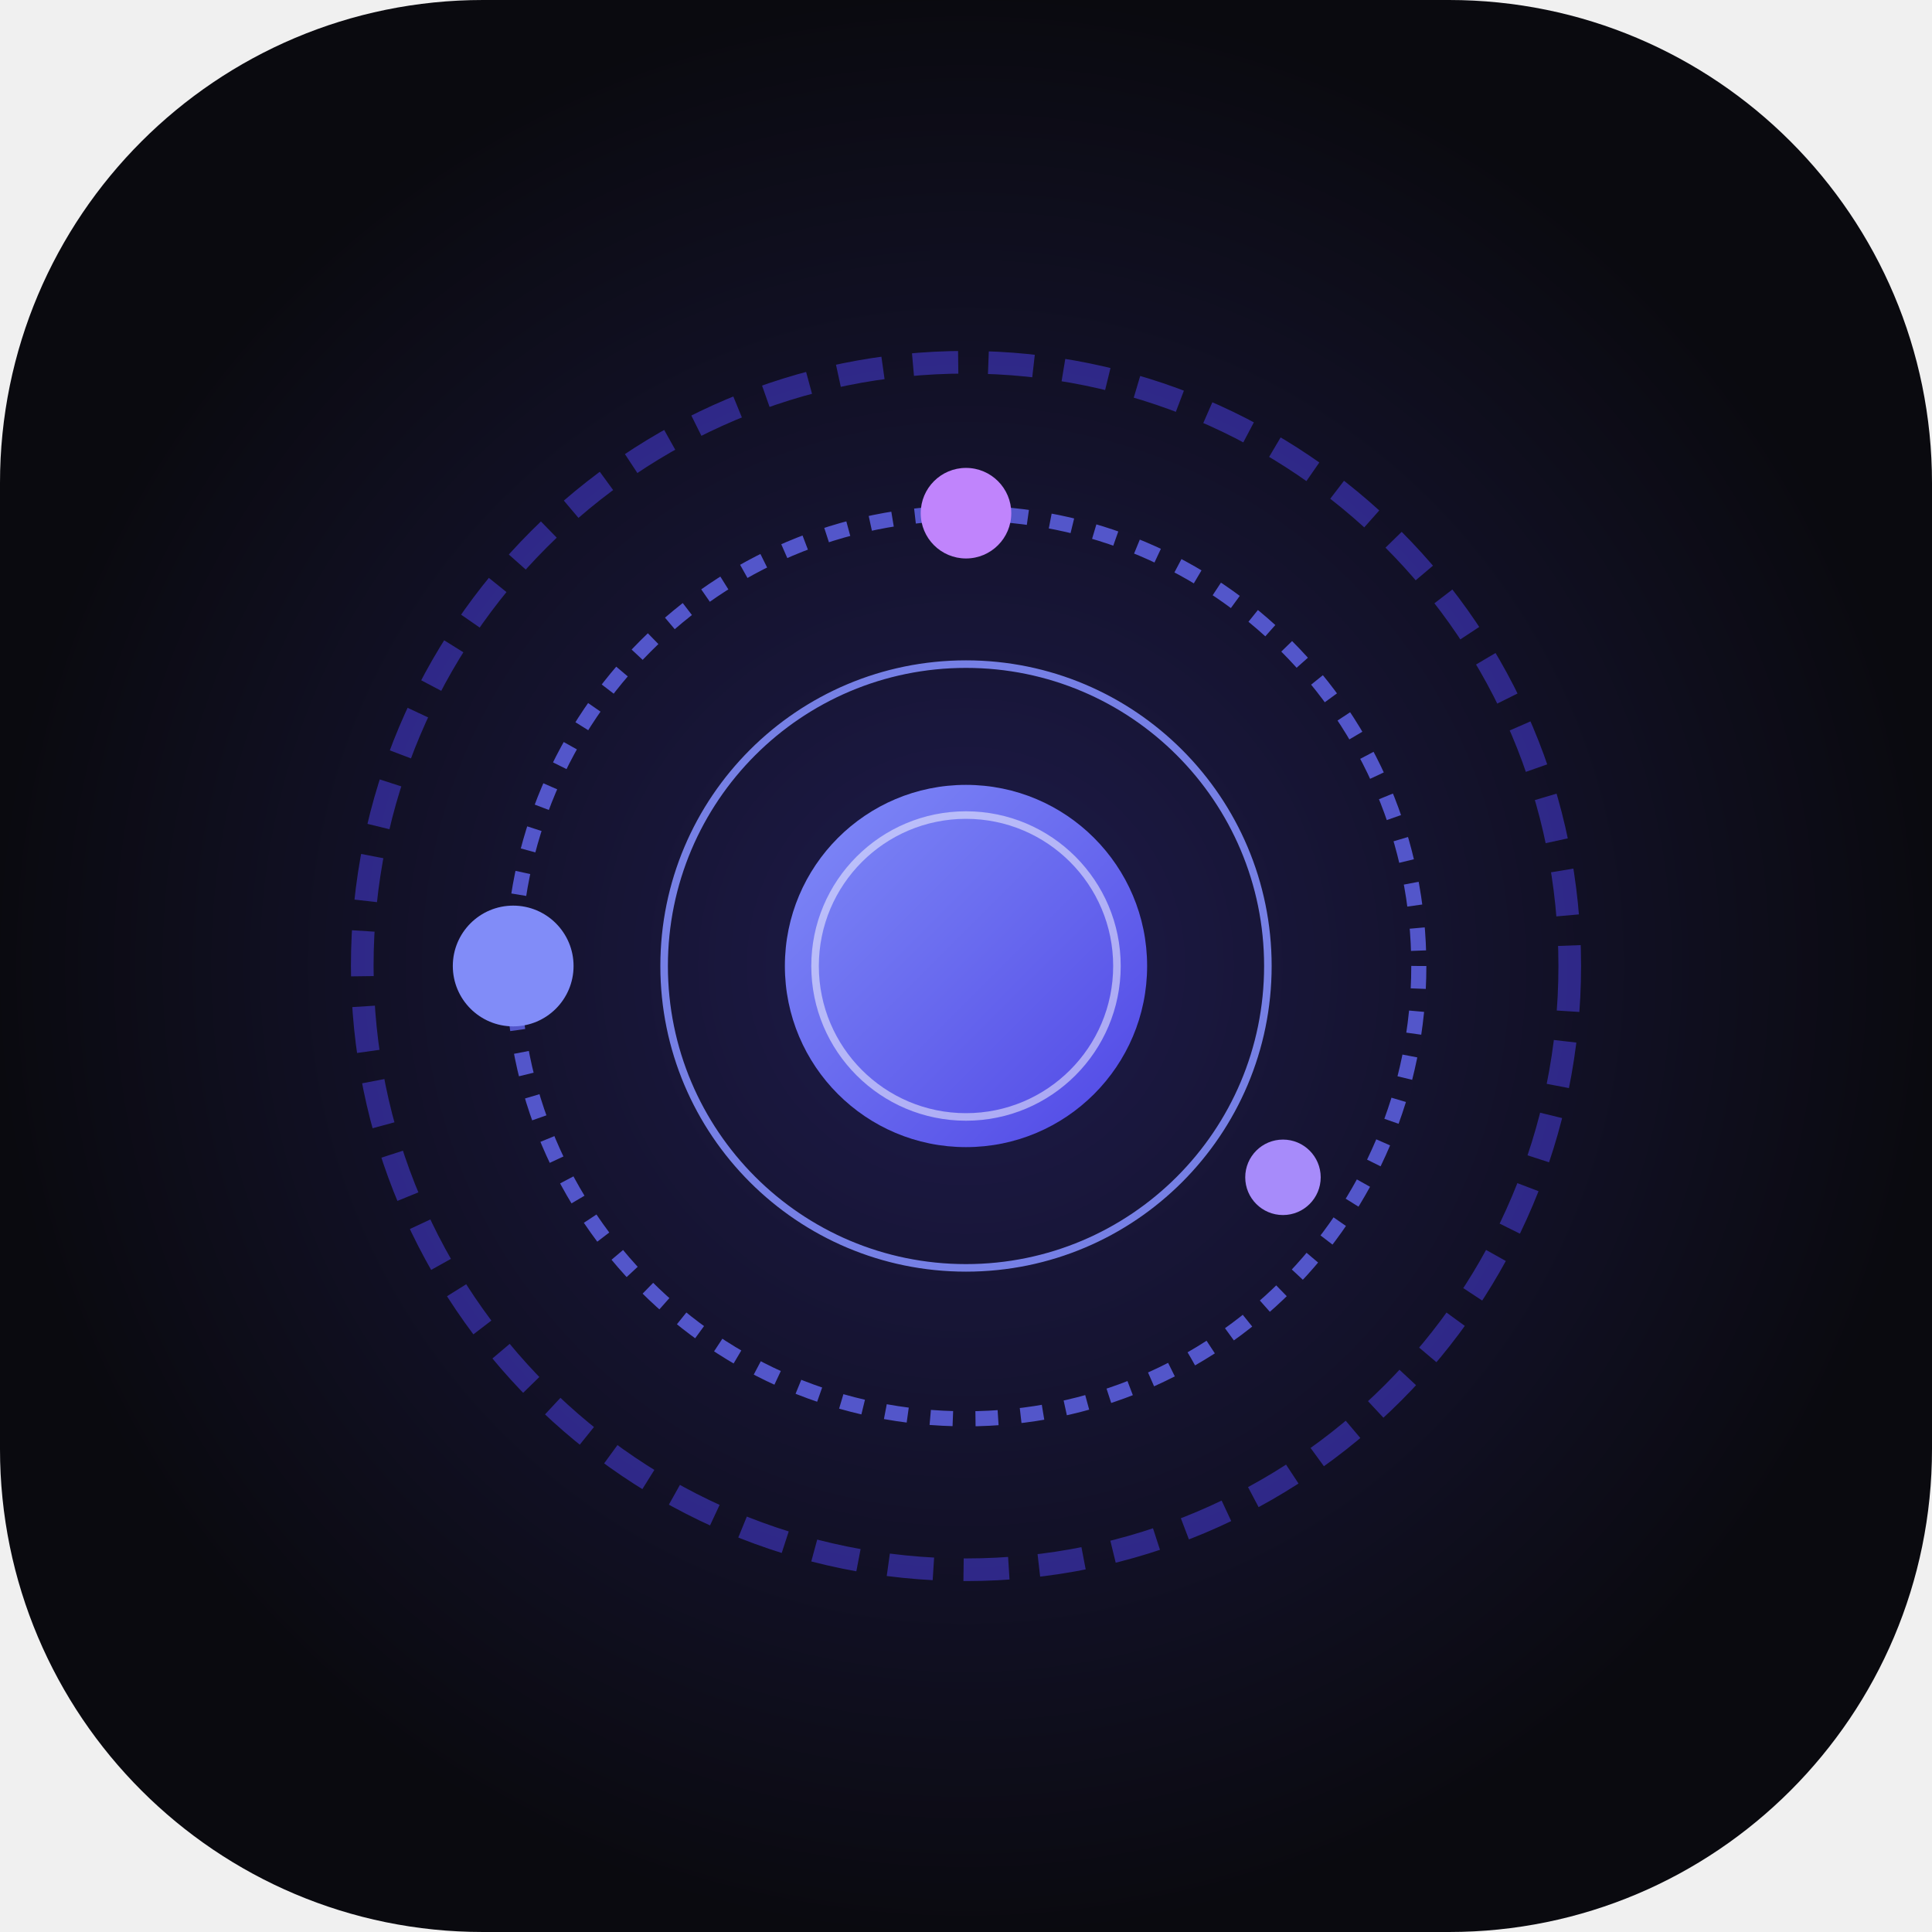
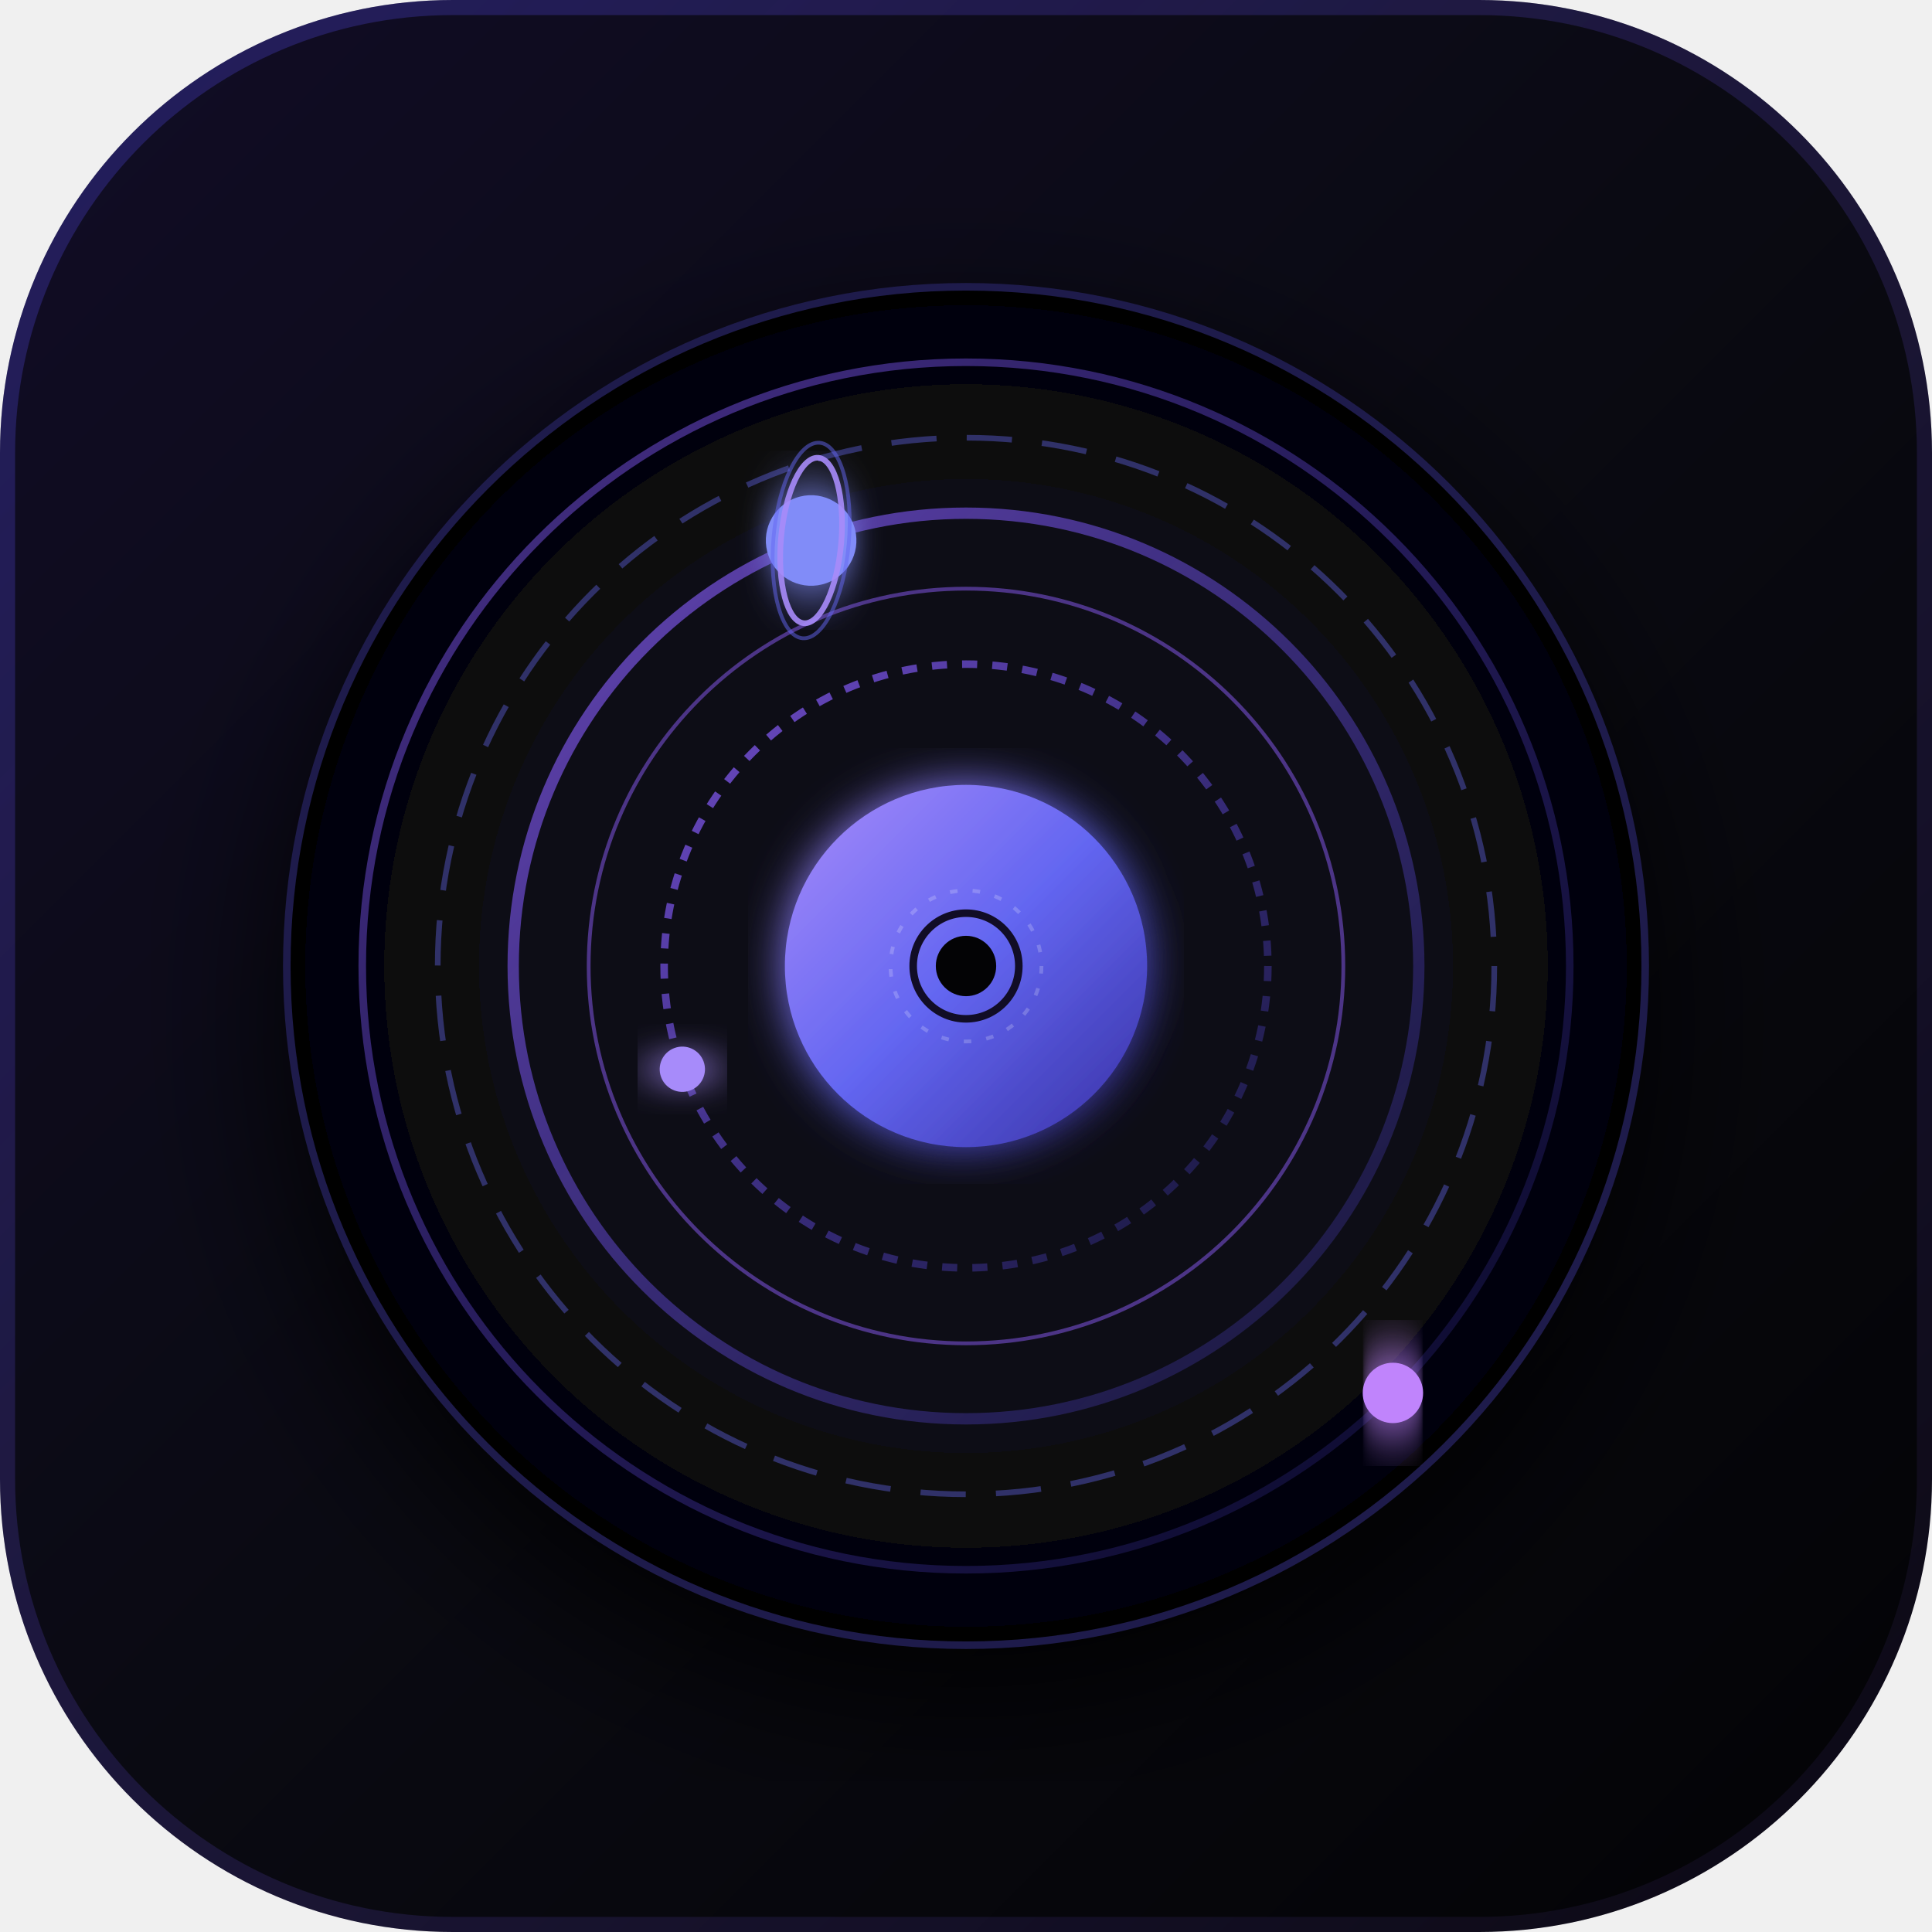
- <svg xmlns="http://www.w3.org/2000/svg" viewBox="0 0 512 512" width="100%" height="100%">
+ <svg xmlns="http://www.w3.org/2000/svg" viewBox="0 0 512 512">
  <defs>
-     <linearGradient id="orbit-grad" x1="0%" y1="0%" x2="100%" y2="100%">
-       <stop offset="0%" stop-color="#818cf8" />
-       <stop offset="100%" stop-color="#4f46e5" />
+     <linearGradient id="bg" x1="0%" y1="0%" x2="100%" y2="100%">
+       <stop offset="0%" stop-color="#110d26" />
+       <stop offset="50%" stop-color="#0a0a12" />
+       <stop offset="100%" stop-color="#030305" />
    </linearGradient>
-     <radialGradient id="bg-grad" cx="50%" cy="50%" r="50%">
-       <stop offset="0%" stop-color="#1e1b4b" />
-       <stop offset="100%" stop-color="#0a0a0f" />
+     <linearGradient id="border-glow" x1="0%" y1="0%" x2="100%" y2="100%">
+       <stop offset="0%" stop-color="#4f46e5" stop-opacity="0.3" />
+       <stop offset="100%" stop-color="#8b5cf6" stop-opacity="0.05" />
+     </linearGradient>
+     <linearGradient id="center" x1="0%" y1="0%" x2="100%" y2="100%">
+       <stop offset="0%" stop-color="#a78bfa" />
+       <stop offset="50%" stop-color="#6366f1" />
+       <stop offset="100%" stop-color="#3730a3" />
+     </linearGradient>
+     <linearGradient id="groove-glow" x1="0%" y1="0%" x2="100%" y2="100%">
+       <stop offset="0%" stop-color="#8b5cf6" stop-opacity="0.9" />
+       <stop offset="100%" stop-color="#4f46e5" stop-opacity="0.2" />
+     </linearGradient>
+     <radialGradient id="vinyl-body" cx="50%" cy="50%" r="50%">
+       <stop offset="70%" stop-color="#0a0a12" />
+       <stop offset="100%" stop-color="#030305" />
    </radialGradient>
+     <filter id="vinyl-shadow" x="-10%" y="-10%" width="120%" height="120%">
+       <feDropShadow dx="0" dy="15" stdDeviation="20" flood-color="#000" flood-opacity="0.9" />
+     </filter>
+     <filter id="glow">
+       <feGaussianBlur stdDeviation="6" result="coloredBlur" />
+       <feMerge>
+         <feMergeNode in="coloredBlur" />
+         <feMergeNode in="SourceGraphic" />
+       </feMerge>
+     </filter>
  </defs>
-   <rect width="512" height="512" rx="128" fill="url(#bg-grad)" />
-   <circle cx="256" cy="256" r="160" fill="none" stroke="#4338ca" stroke-width="6" stroke-dasharray="12 8" opacity="0.6" />
-   <circle cx="256" cy="256" r="120" fill="none" stroke="#6366f1" stroke-width="4" stroke-dasharray="6 6" opacity="0.8" />
-   <circle cx="256" cy="256" r="80" fill="none" stroke="#818cf8" stroke-width="2" opacity="0.9" />
-   <circle cx="136" cy="256" r="16" fill="#818cf8" />
-   <circle cx="256" cy="136" r="12" fill="#c084fc" />
-   <circle cx="340" cy="312" r="10" fill="#a78bfa" />
-   <circle cx="256" cy="256" r="48" fill="url(#orbit-grad)" />
-   <circle cx="256" cy="256" r="40" fill="none" stroke="#ffffff" stroke-width="2" opacity="0.5" />
+   <rect width="512" height="512" rx="120" fill="url(#bg)" />
+   <rect x="2" y="2" width="508" height="508" rx="118" fill="none" stroke="url(#border-glow)" stroke-width="4" />
+   <g transform="translate(256, 256)">
+     <circle cx="0" cy="0" r="180" fill="url(#vinyl-body)" filter="url(#vinyl-shadow)" />
+     <circle cx="0" cy="0" r="180" fill="none" stroke="#1e1b4b" stroke-width="2" />
+     <circle cx="0" cy="0" r="160" fill="none" stroke="url(#groove-glow)" stroke-width="2" opacity="0.6" />
+     <circle cx="0" cy="0" r="140" fill="none" stroke="#6366f1" stroke-width="1.5" opacity="0.4" stroke-dasharray="12 8" />
+     <circle cx="0" cy="0" r="120" fill="none" stroke="url(#groove-glow)" stroke-width="3" opacity="0.8" />
+     <circle cx="0" cy="0" r="100" fill="none" stroke="#8b5cf6" stroke-width="1" opacity="0.5" />
+     <circle cx="0" cy="0" r="80" fill="none" stroke="url(#groove-glow)" stroke-width="2" opacity="0.9" stroke-dasharray="4 4" />
+     <g transform="rotate(45) translate(160, 0)">
+       <circle cx="0" cy="0" r="8" fill="#c084fc" filter="url(#glow)" />
+     </g>
+     <g transform="rotate(-110) translate(120, 0)">
+       <circle cx="0" cy="0" r="12" fill="#818cf8" filter="url(#glow)" />
+       <ellipse cx="0" cy="0" rx="22" ry="8" fill="none" stroke="#a78bfa" stroke-width="1.5" opacity="0.9" transform="rotate(25)" />
+       <ellipse cx="0" cy="0" rx="26" ry="10" fill="none" stroke="#6366f1" stroke-width="1" opacity="0.5" transform="rotate(25)" />
+     </g>
+     <g transform="rotate(160) translate(80, 0)">
+       <circle cx="0" cy="0" r="6" fill="#a78bfa" filter="url(#glow)" />
+     </g>
+     <circle cx="0" cy="0" r="48" fill="url(#center)" filter="url(#glow)" />
+     <circle cx="0" cy="0" r="8" fill="#030305" />
+     <circle cx="0" cy="0" r="14" fill="none" stroke="#110d26" stroke-width="2" />
+     <circle cx="0" cy="0" r="20" fill="none" stroke="#ffffff" stroke-width="1" opacity="0.2" stroke-dasharray="2 4" />
+   </g>
</svg>
